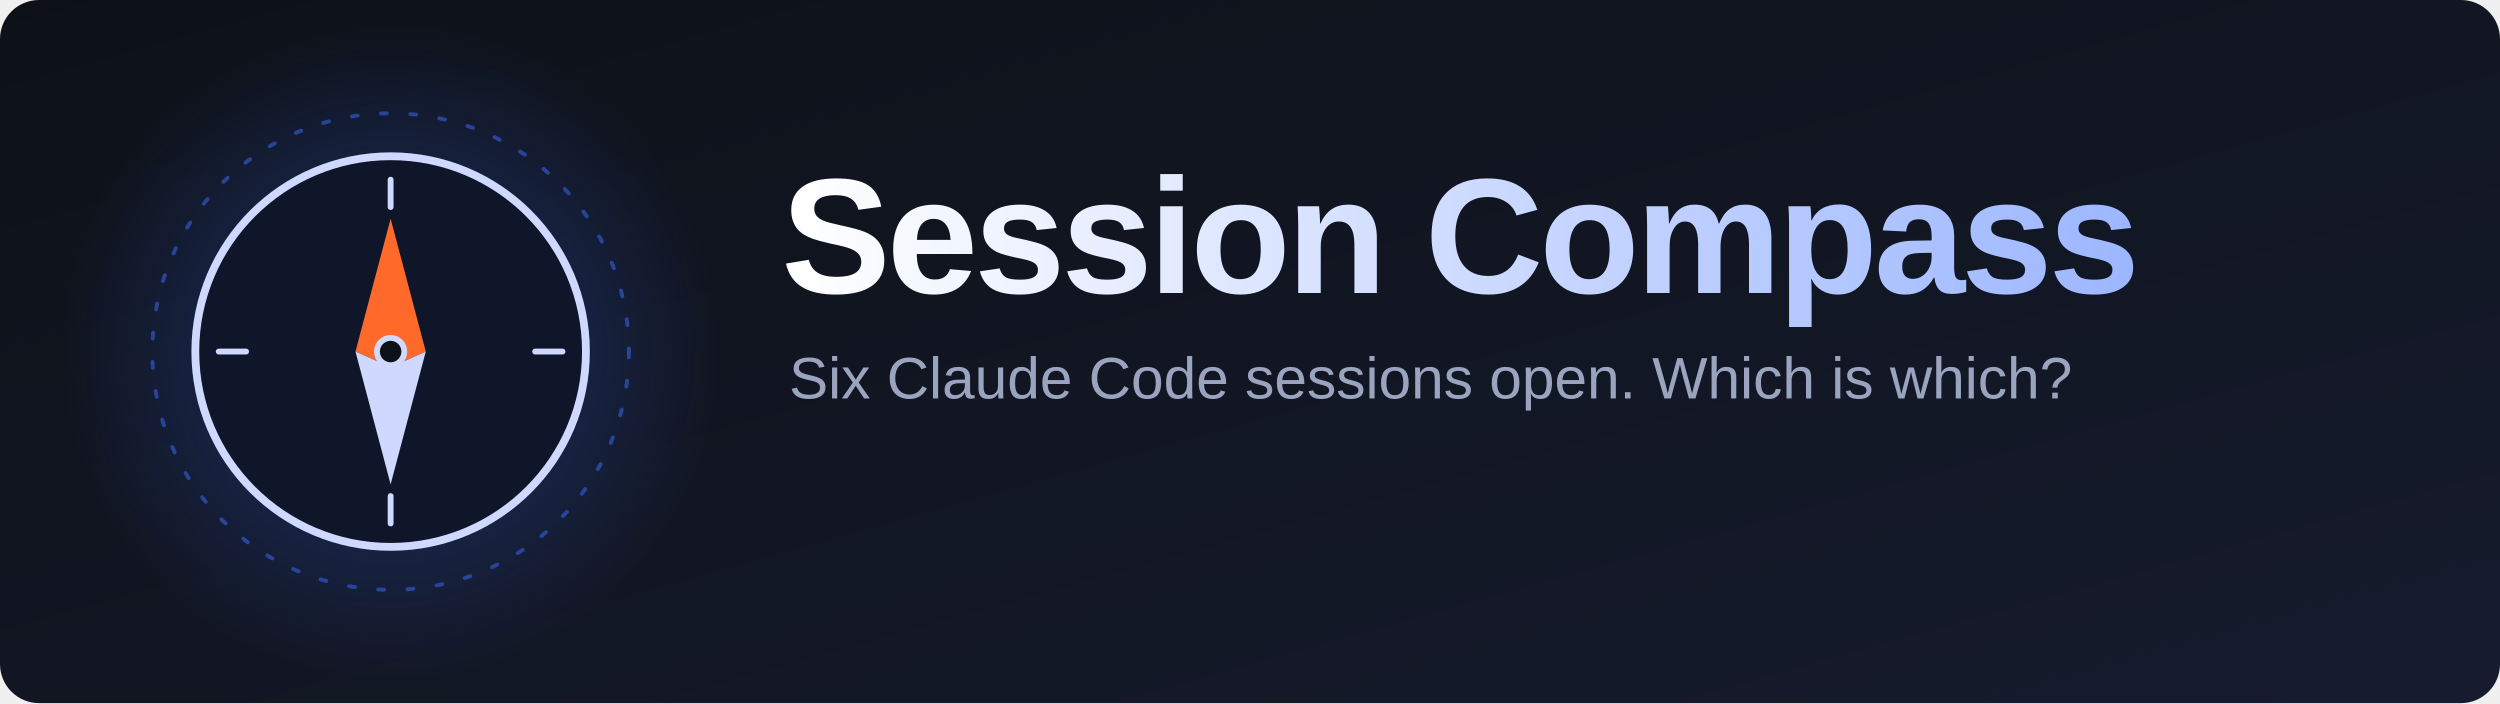
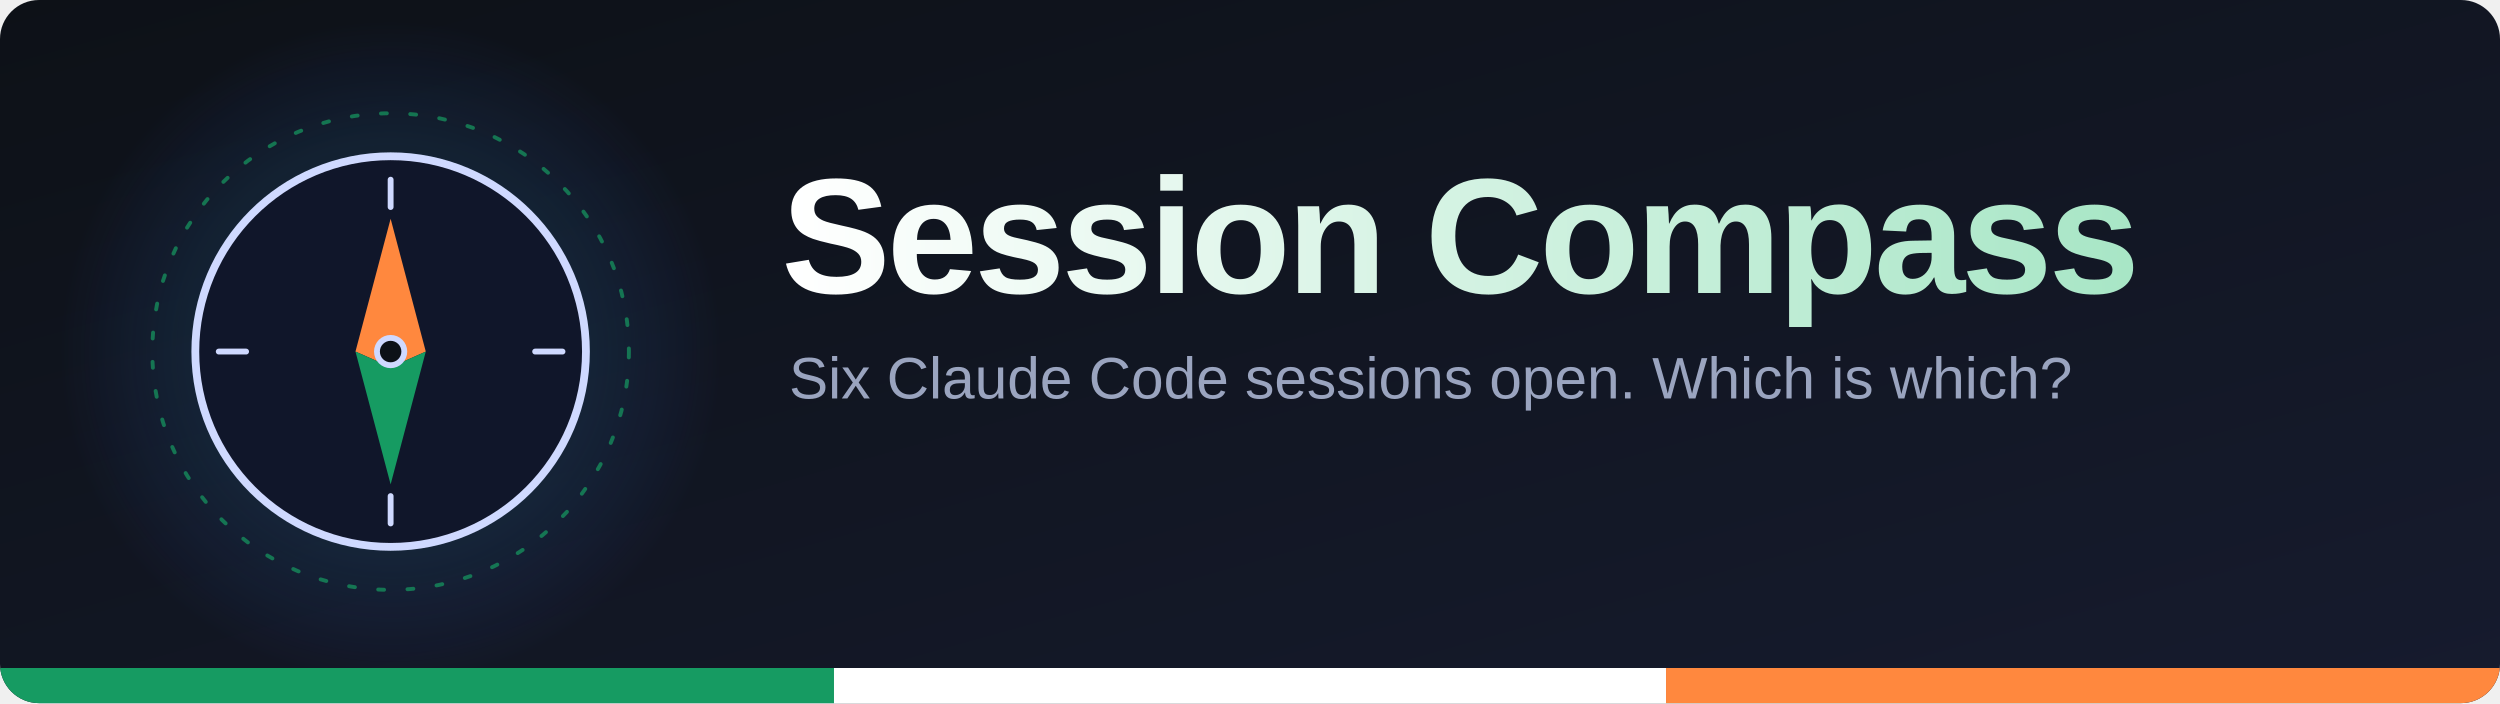
<svg xmlns="http://www.w3.org/2000/svg" width="1280" height="360" viewBox="0 0 1280 360" role="img" aria-label="Session Compass. Which is which?">
  <defs>
    <linearGradient id="bg" x1="0" y1="0" x2="1" y2="1">
      <stop offset="0" stop-color="#0d1117" />
      <stop offset="1" stop-color="#161b2e" />
    </linearGradient>
    <linearGradient id="title" x1="0" y1="0" x2="1" y2="0">
      <stop offset="0" stop-color="#ffffff" />
-       <stop offset="1" stop-color="#9db7ff" />
+       <stop offset="1" stop-color="#a8e6c6" />
    </linearGradient>
    <radialGradient id="glow" cx="50%" cy="50%" r="50%">
-       <stop offset="0" stop-color="#3b6cff" stop-opacity="0.35" />
+       <stop offset="0" stop-color="#169B62" stop-opacity="0.35" />
      <stop offset="1" stop-color="#3b6cff" stop-opacity="0" />
    </radialGradient>
    <style>
      text { font-family: "Segoe UI", -apple-system, "Helvetica Neue", Arial, sans-serif; }
      .needle { transform-origin: 200px 180px; animation: swing 6s ease-in-out infinite; }
      @keyframes swing {
        0%   { transform: rotate(-70deg); }
        18%  { transform: rotate(25deg); }
        26%  { transform: rotate(8deg); }
        34%  { transform: rotate(18deg); }
        100% { transform: rotate(18deg); }
      }
      .ring { transform-origin: 200px 180px; animation: spin 40s linear infinite; }
      @keyframes spin { to { transform: rotate(360deg); } }
      .pill { opacity: 0; animation: rise 0.6s ease-out forwards; }
      .p1 { animation-delay: 0.6s; } .p2 { animation-delay: 1.0s; } .p3 { animation-delay: 1.4s; }
      @keyframes rise { from { opacity: 0; transform: translateY(14px); } to { opacity: 1; transform: translateY(0); } }
      .dot-run { animation: pulse 1.6s ease-in-out infinite; }
      @keyframes pulse { 50% { opacity: 0.3; } }
    </style>
+     <clipPath id="card">
+       <rect width="1280" height="360" rx="20" />
+     </clipPath>
  </defs>
  <rect width="1280" height="360" rx="20" fill="url(#bg)" />
  <circle cx="200" cy="180" r="170" fill="url(#glow)" />
-   <g class="ring" fill="none" stroke="#3b6cff" stroke-opacity="0.5" stroke-width="2">
+   <g class="ring" fill="none" stroke="#169B62" stroke-opacity="0.7" stroke-width="2">
    <circle cx="200" cy="180" r="122" stroke-dasharray="3 12" stroke-linecap="round" />
  </g>
  <circle cx="200" cy="180" r="100" fill="#10162a" stroke="#cfd9ff" stroke-width="4" />
  <g stroke="#cfd9ff" stroke-width="3" stroke-linecap="round">
    <line x1="200" y1="92" x2="200" y2="106" />
    <line x1="200" y1="254" x2="200" y2="268" />
    <line x1="112" y1="180" x2="126" y2="180" />
    <line x1="274" y1="180" x2="288" y2="180" />
  </g>
  <g class="needle">
-     <path d="M200 112 L218 180 L200 188 L182 180 Z" fill="#ff6a2b" />
-     <path d="M200 248 L218 180 L200 188 L182 180 Z" fill="#cfd9ff" />
+     <path d="M200 112 L218 180 L200 188 L182 180 Z" fill="#FF883E" />
+     <path d="M200 248 L218 180 L200 188 L182 180 Z" fill="#169B62" />
  </g>
  <circle cx="200" cy="180" r="7" fill="#0d1117" stroke="#cfd9ff" stroke-width="3" />
  <text x="400" y="150" font-size="84" font-weight="800" fill="url(#title)" letter-spacing="-2">Session Compass</text>
  <text x="404" y="204" font-size="30" font-weight="400" fill="#9aa4bf">Six Claude Code sessions open. Which is which?</text>
  <g class="pill p1">
-     <rect x="404" y="244" width="250" height="52" rx="26" fill="#1c2540" stroke="#3b6cff" stroke-opacity="0.6" />
-     <circle class="dot-run" cx="432" cy="270" r="7" fill="#4da3ff" />
+     <rect x="404" y="244" width="250" height="52" rx="26" fill="#1d2230" stroke="#ffffff" stroke-opacity="0.7" />
+     <circle class="dot-run" cx="432" cy="270" r="7" fill="#ffffff" />
    <text x="450" y="278" font-size="22" font-weight="600" fill="#e6ecff">mid-refactor</text>
  </g>
  <g class="pill p2">
-     <rect x="672" y="244" width="250" height="52" rx="26" fill="#2b2216" stroke="#ff9f2b" stroke-opacity="0.6" />
-     <circle cx="700" cy="270" r="7" fill="#ff9f2b" />
+     <rect x="672" y="244" width="250" height="52" rx="26" fill="#2b2216" stroke="#FF883E" stroke-opacity="0.8" />
+     <circle cx="700" cy="270" r="7" fill="#FF883E" />
    <text x="718" y="278" font-size="22" font-weight="600" fill="#ffe9cc">waiting on you</text>
  </g>
  <g class="pill p3">
-     <rect x="940" y="244" width="250" height="52" rx="26" fill="#14281f" stroke="#3ecf8e" stroke-opacity="0.6" />
-     <circle cx="968" cy="270" r="7" fill="#3ecf8e" />
+     <rect x="940" y="244" width="250" height="52" rx="26" fill="#12281e" stroke="#169B62" stroke-opacity="0.9" />
+     <circle cx="968" cy="270" r="7" fill="#169B62" />
    <text x="986" y="278" font-size="22" font-weight="600" fill="#d6f7e8">finished</text>
  </g>
+   <g clip-path="url(#card)">
+     <rect x="0" y="342" width="427" height="18" fill="#169B62" />
+     <rect x="427" y="342" width="426" height="18" fill="#ffffff" />
+     <rect x="853" y="342" width="427" height="18" fill="#FF883E" />
+   </g>
</svg>
